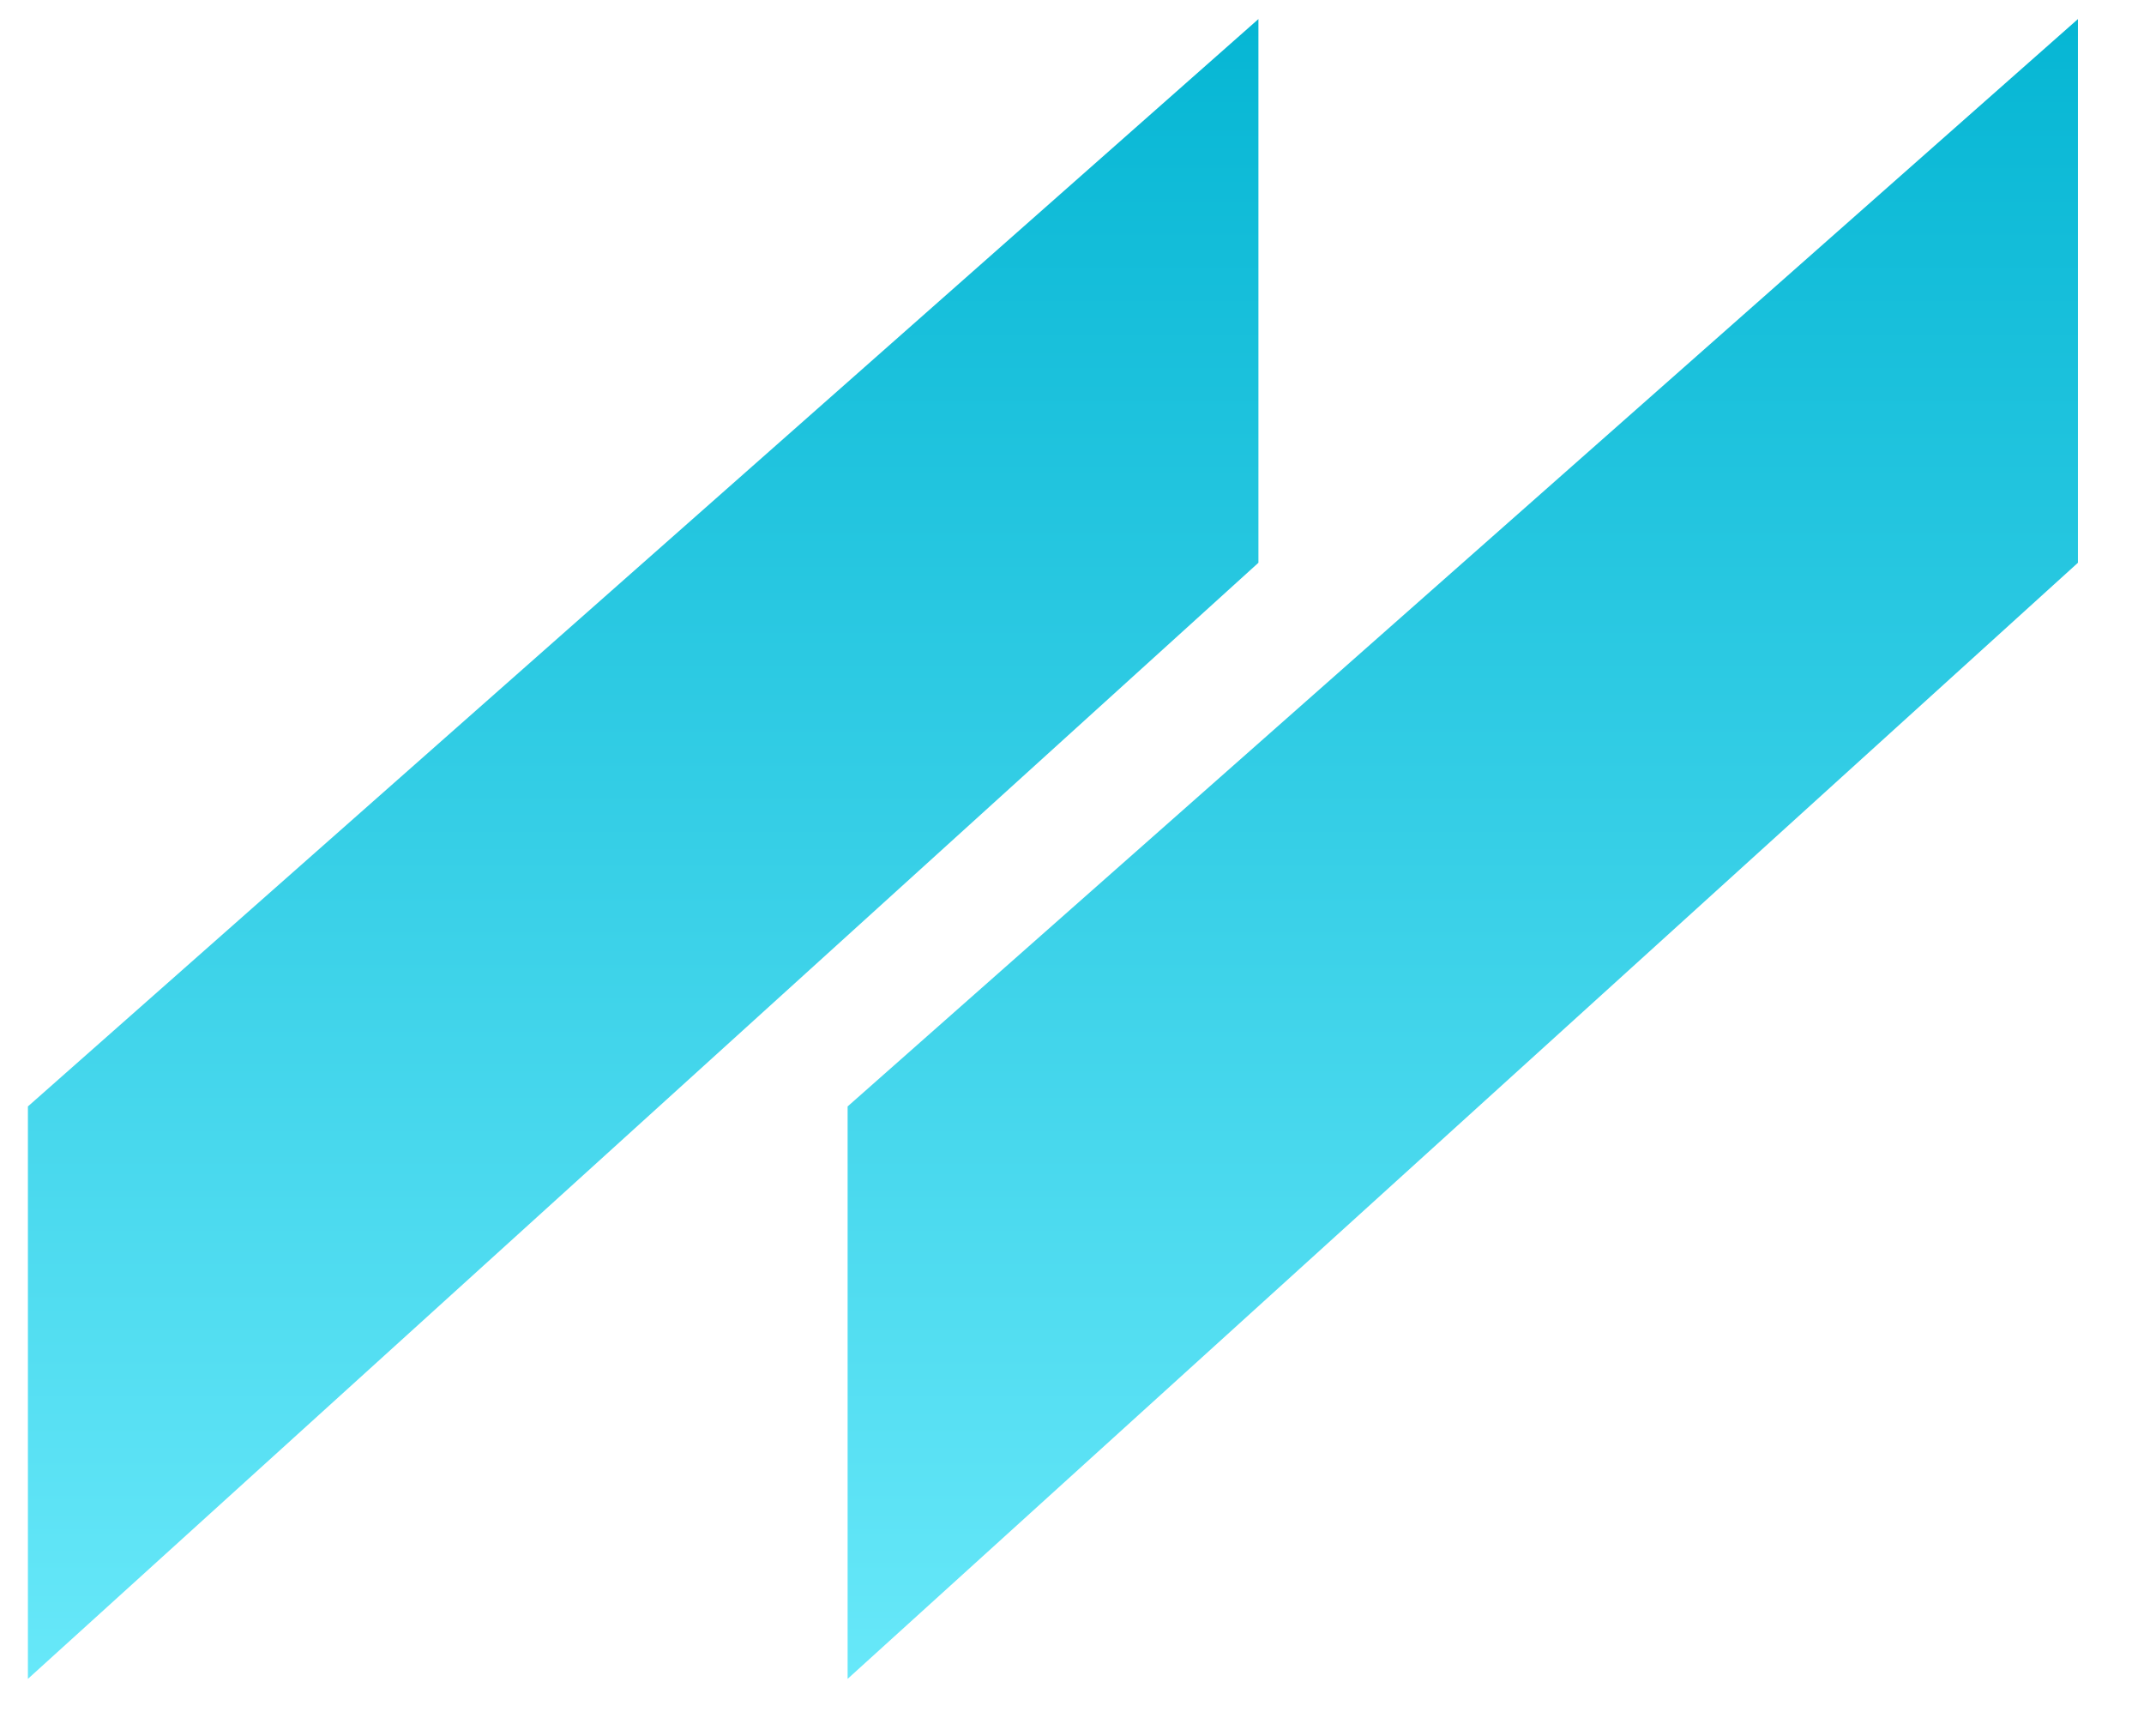
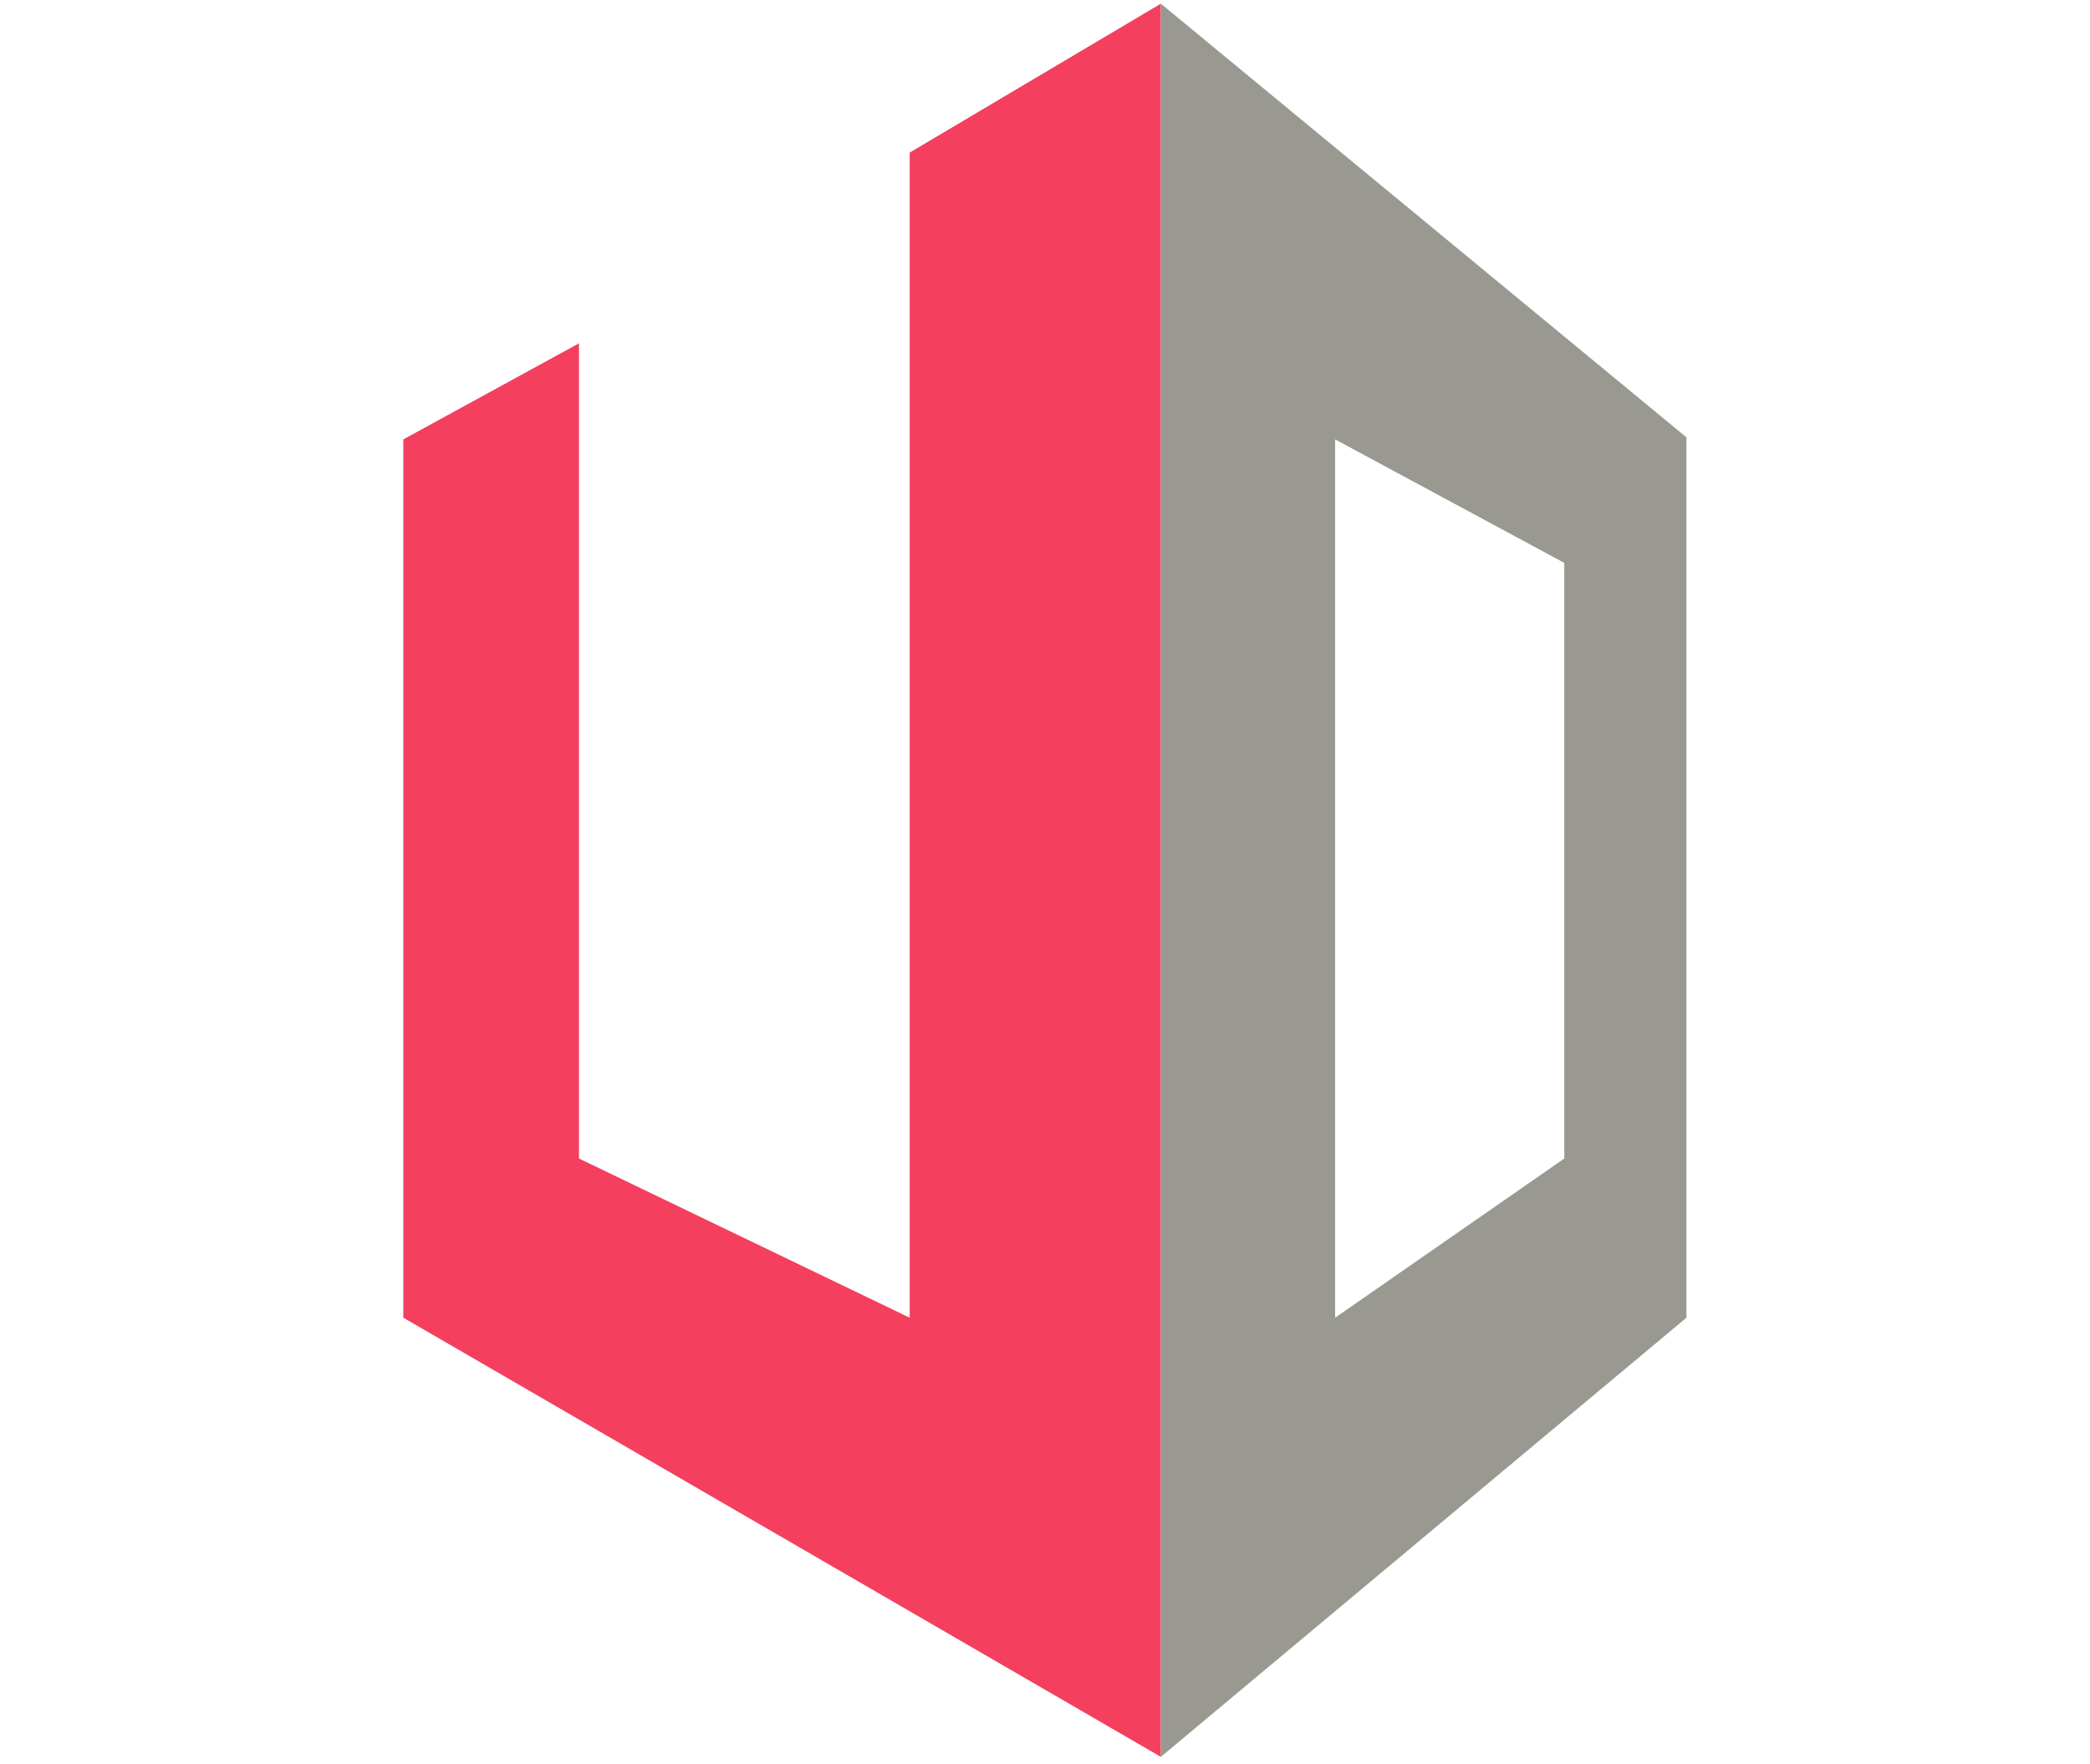
- <svg xmlns="http://www.w3.org/2000/svg" xmlns:xlink="http://www.w3.org/1999/xlink" version="1.1" preserveAspectRatio="xMidYMid meet" viewBox="344.564 330.278 111.737 91.218" width="53.87" height="43.61">
-   <defs>
-     <path d="M453.3 331.28L453.3 359.85L388.64 418.5L388.64 388.42L453.3 331.28Z" id="aFZf6T5ED" />
-     <linearGradient id="gradientb2ThqnP5Op" gradientUnits="userSpaceOnUse" x1="420.97" y1="331.28" x2="420.97" y2="418.5">
-       <stop style="stop-color: #06b6d4;stop-opacity: 1" offset="0%" />
-       <stop style="stop-color: #67e8f9;stop-opacity: 1" offset="100%" />
-     </linearGradient>
-     <path d="M410.23 331.28L410.23 359.85L345.56 418.5L345.56 388.42L410.23 331.28Z" id="a9fehgwfM" />
-     <linearGradient id="gradientk1wNV9Ostb" gradientUnits="userSpaceOnUse" x1="377.89" y1="331.28" x2="377.89" y2="418.5">
-       <stop style="stop-color: #06b6d4;stop-opacity: 1" offset="0%" />
-       <stop style="stop-color: #67e8f9;stop-opacity: 1" offset="100%" />
-     </linearGradient>
-   </defs>
-   <g>
-     <g>
-       <use xlink:href="#aFZf6T5ED" opacity="1" fill="url(#gradientb2ThqnP5Op)" />
-     </g>
-     <g>
-       <use xlink:href="#a9fehgwfM" opacity="1" fill="url(#gradientk1wNV9Ostb)" />
-     </g>
-   </g>
+ <svg xmlns="http://www.w3.org/2000/svg" viewBox="0 0 188 257" width="64" height="54">
+   <path fill="#F43F5E" d="M26.083 50.035v118.8l48.2 23.2v-169.8l36.6-21.7v255.5l-110.4-64v-128z" />
+   <path fill="#999991" d="M110.883.535v255.5l76.6-64v-128.3l-76.6-63.2zm58.8 81.5v86.8l-33.4 23.2v-128l33.4 18z" />
</svg>
